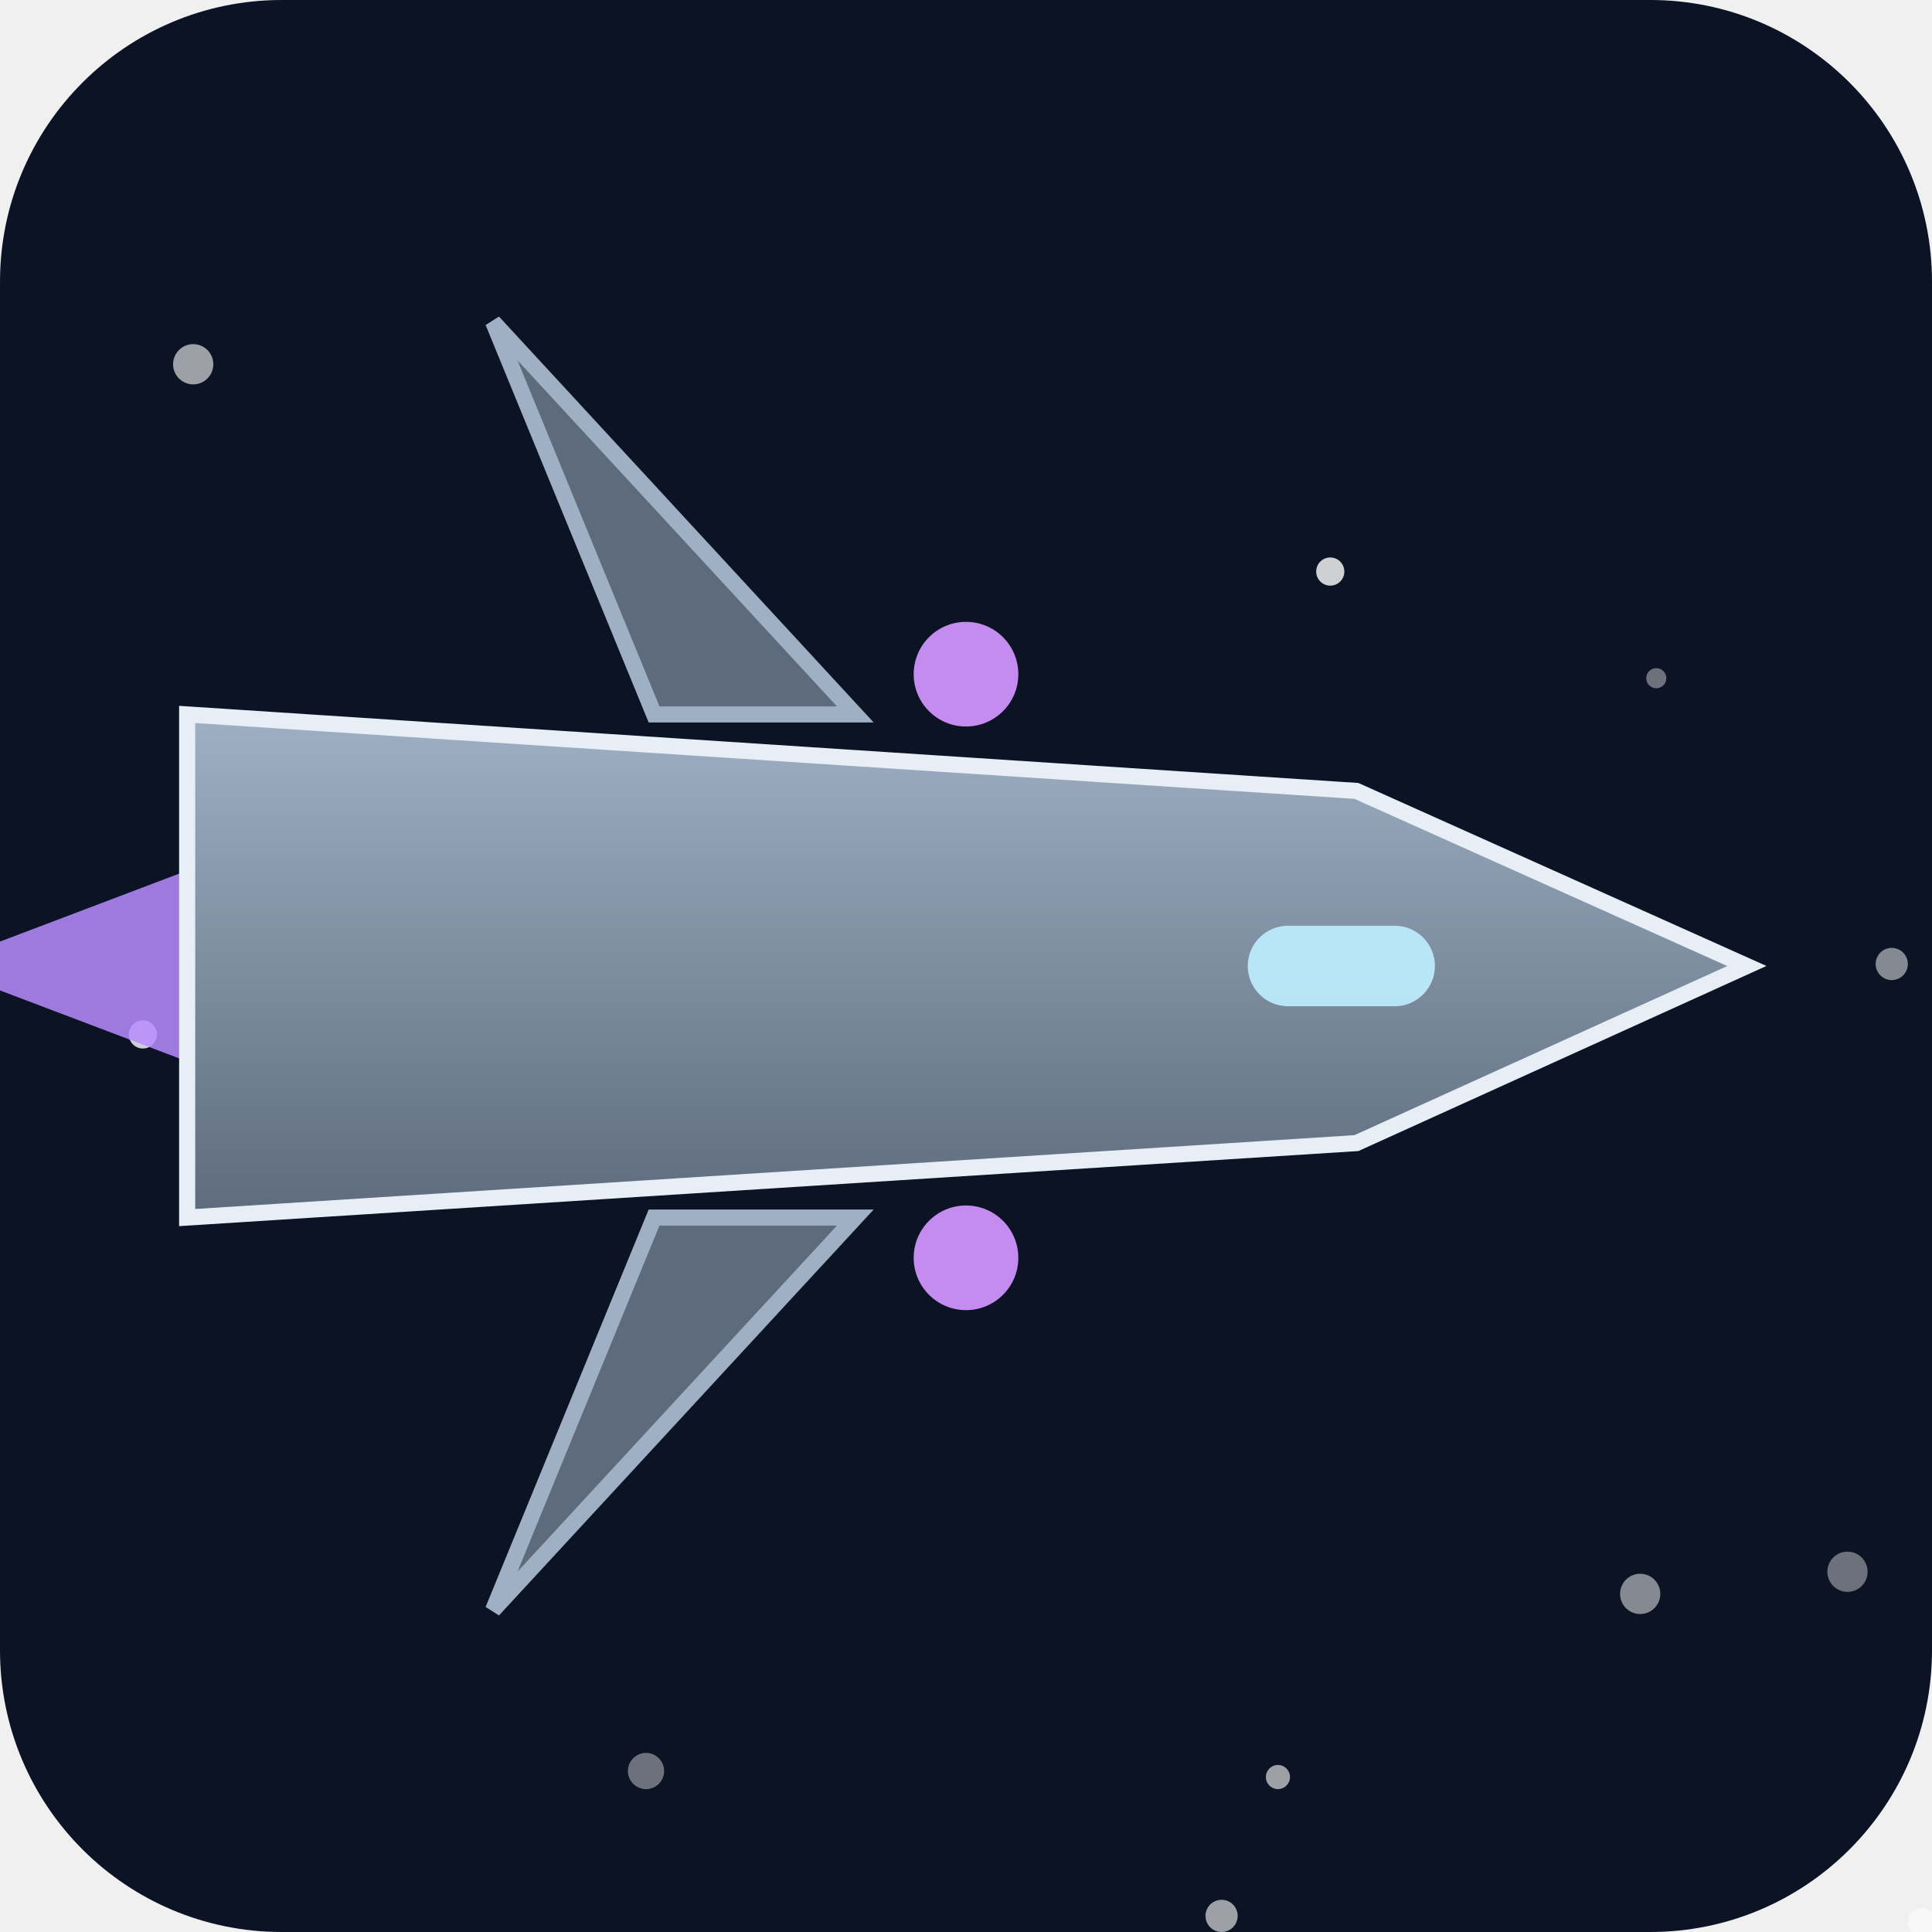
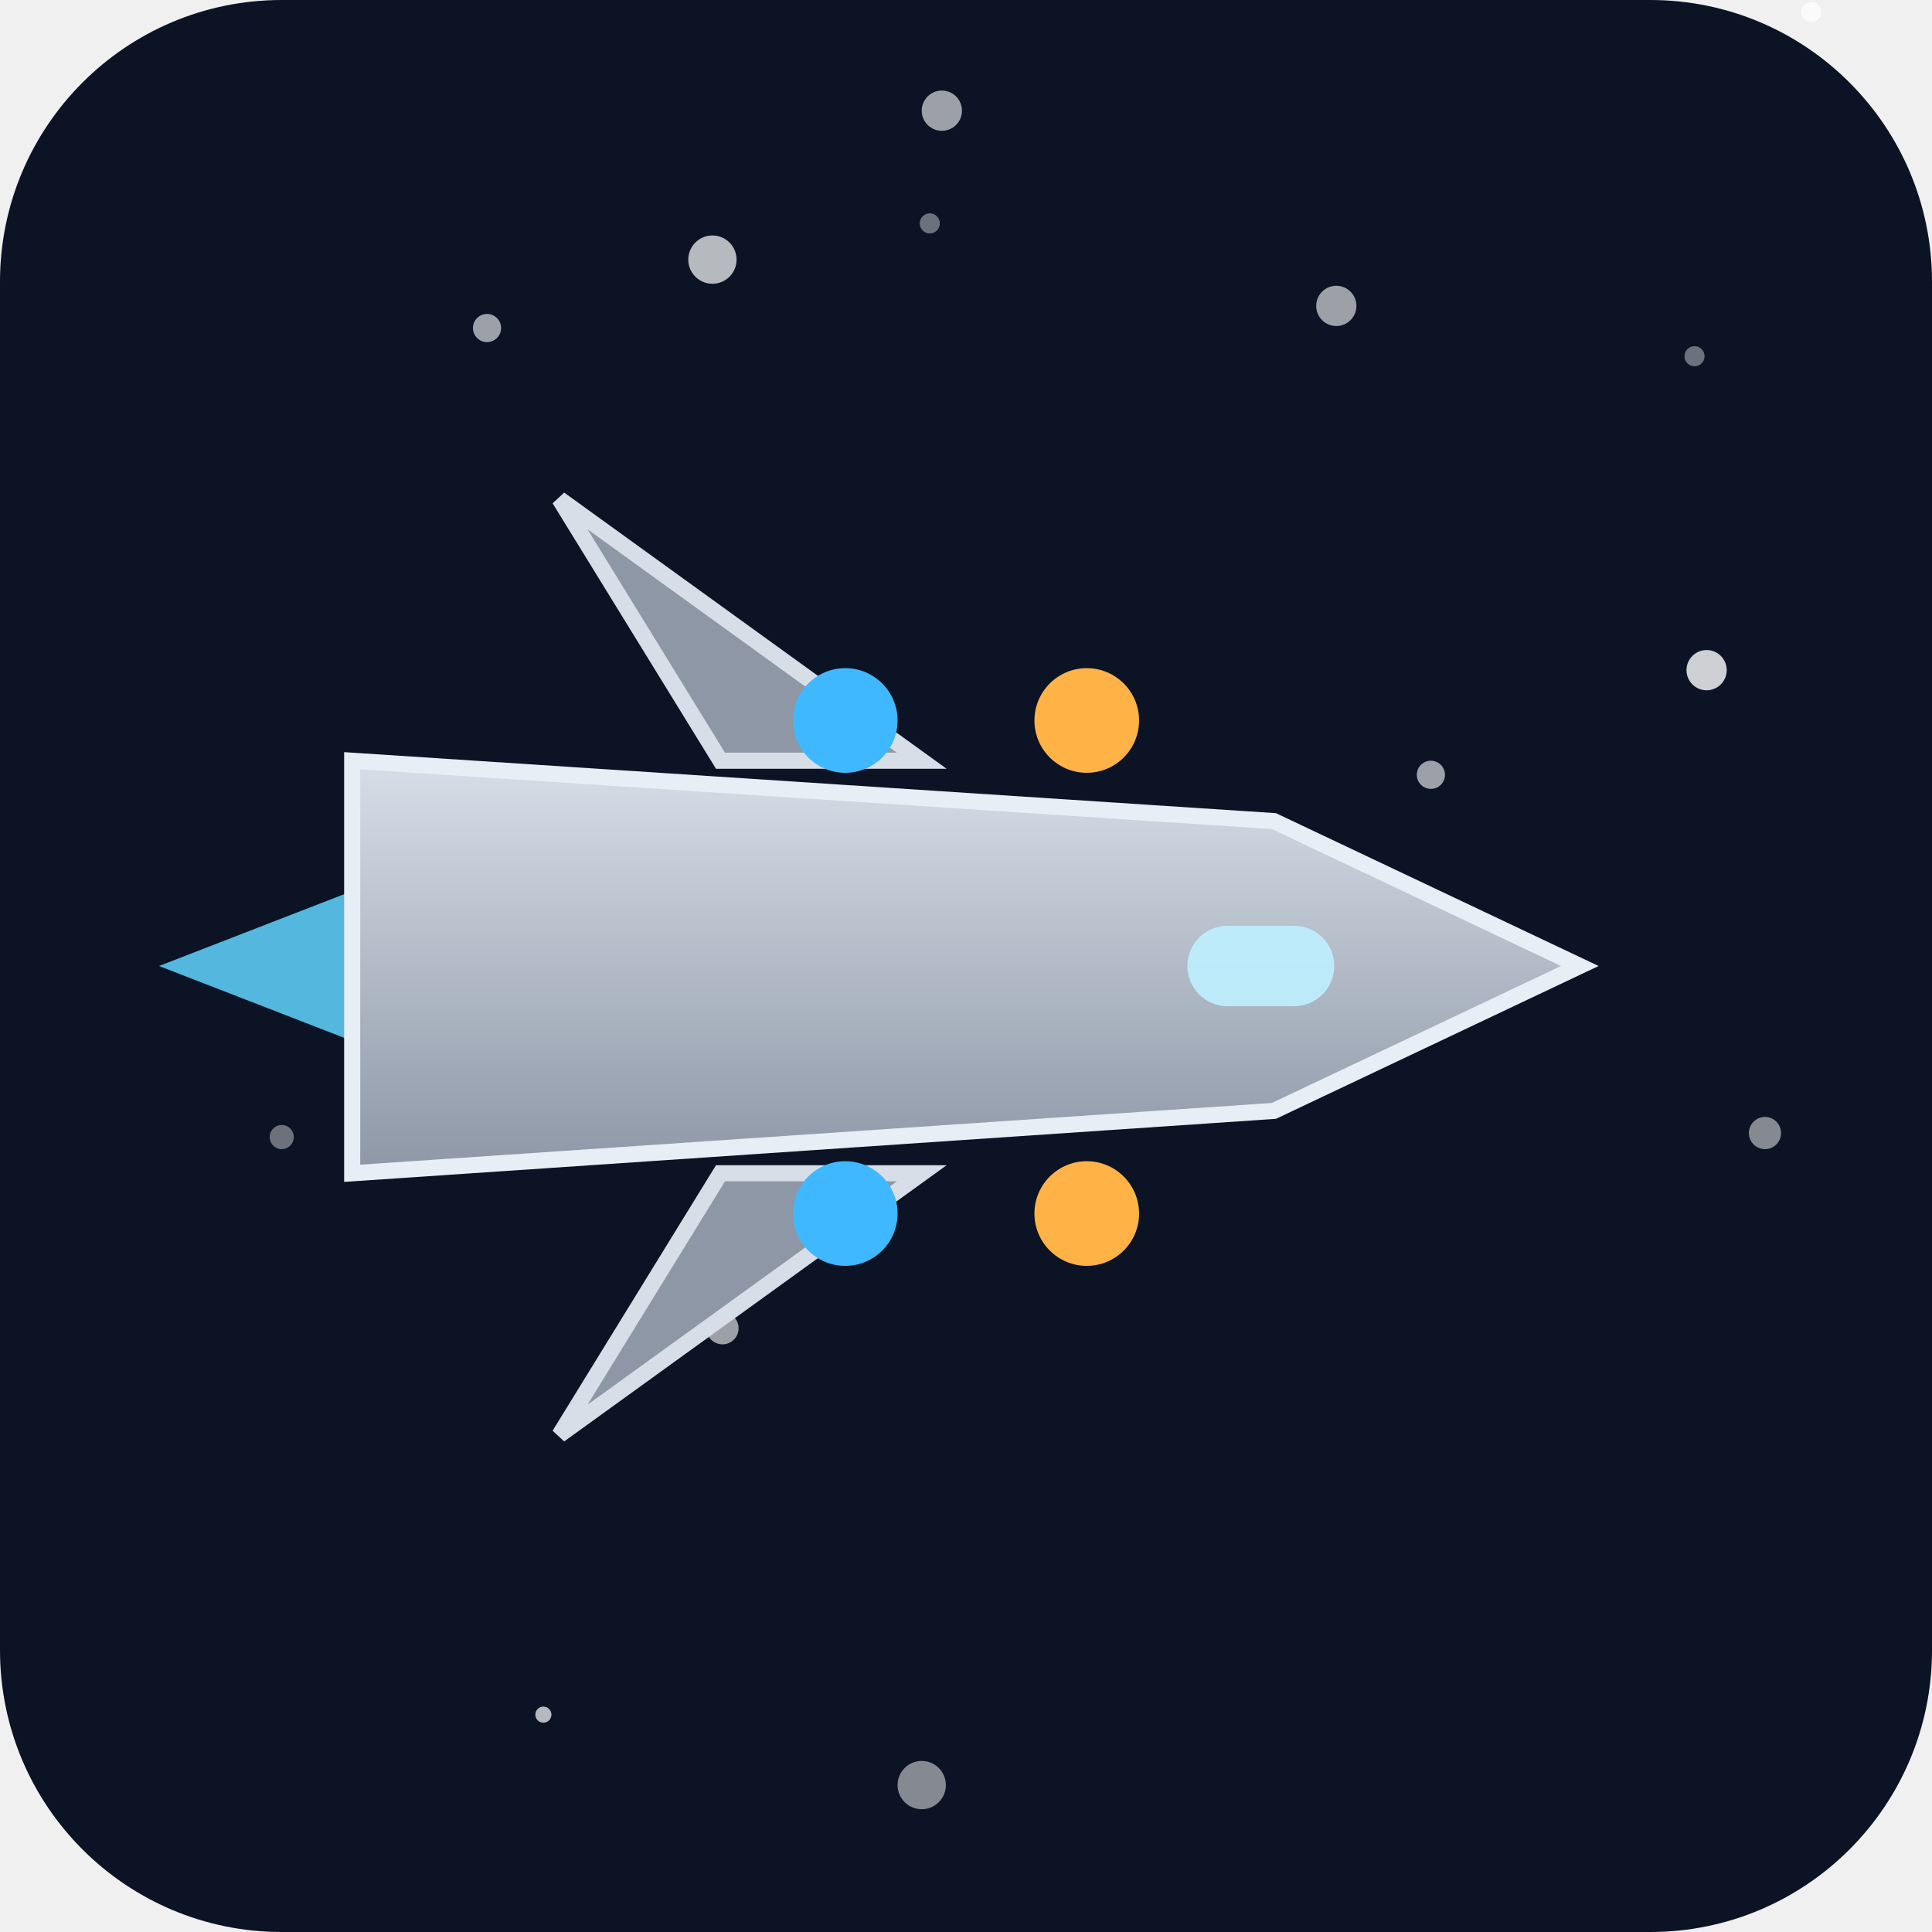
<svg xmlns="http://www.w3.org/2000/svg" width="96" height="96" viewBox="0 0 96 96">
  <defs>
    <linearGradient id="r" x1="0" y1="0" x2="0" y2="1">
-       <stop offset="0" stop-color="#9fb0c4" />
-       <stop offset="1" stop-color="#5d6b7d" />
+       <stop offset="0" stop-color="#d7dee8" />
+       <stop offset="1" stop-color="#8d97a6" />
    </linearGradient>
  </defs>
  <rect width="96" height="96" rx="14" fill="#0b1324" />
-   <circle cx="91.8" cy="78.1" r="1" fill="#fff" opacity="0.4" />
-   <circle cx="60.7" cy="95.2" r="0.8" fill="#fff" opacity="0.6" />
-   <circle cx="95.5" cy="95.5" r="0.7" fill="#fff" opacity="0.5" />
-   <circle cx="66.9" cy="48.8" r="0.8" fill="#fff" opacity="0.5" />
-   <circle cx="58.1" cy="49.9" r="0.7" fill="#fff" opacity="0.3" />
-   <circle cx="9.6" cy="18.1" r="1" fill="#fff" opacity="0.6" />
-   <circle cx="94" cy="47.9" r="0.8" fill="#fff" opacity="0.5" />
-   <circle cx="81.5" cy="79.2" r="1" fill="#fff" opacity="0.5" />
-   <circle cx="77" cy="52.2" r="0.5" fill="#fff" opacity="0.4" />
-   <circle cx="32.1" cy="88" r="0.9" fill="#fff" opacity="0.4" />
-   <circle cx="66.1" cy="28.4" r="0.7" fill="#fff" opacity="0.8" />
-   <circle cx="7.1" cy="51.4" r="0.7" fill="#fff" opacity="0.8" />
-   <circle cx="82.3" cy="33.7" r="0.5" fill="#fff" opacity="0.4" />
-   <circle cx="63.5" cy="88.3" r="0.6" fill="#fff" opacity="0.6" />
-   <path d="M11.3 42.5L-3.2 48L11.3 53.5z" fill="#b78cff" opacity="0.85" />
-   <path d="M32.5 35.5L24.5 16L42.5 35.5zM32.5 60.5L24.5 80L42.5 60.5z" fill="#5d6b7d" stroke="#9fb0c4" stroke-width="0.8" />
-   <path d="M9.3 35.5L67.4 39.3L86.8 48L67.4 56.8L9.3 60.5z" fill="url(#r)" stroke="#e8eef6" stroke-width="0.8" />
-   <rect x="62" y="46" width="9.3" height="4" rx="2" fill="#bfefff" opacity="0.9" />
-   <circle cx="48" cy="33.5" r="2.6" fill="#c58cf0" />
-   <circle cx="48" cy="62.5" r="2.6" fill="#c58cf0" />
+   <circle cx="27" cy="85.2" r="0.4" fill="#fff" opacity="0.7" />
+   <circle cx="46.2" cy="11.1" r="0.5" fill="#fff" opacity="0.4" />
+   <circle cx="46.8" cy="5.5" r="1" fill="#fff" opacity="0.6" />
+   <circle cx="90" cy="0.6" r="0.5" fill="#fff" opacity="0.7" />
+   <circle cx="45.8" cy="88.7" r="1.2" fill="#fff" opacity="0.5" />
+   <circle cx="14" cy="56.5" r="0.6" fill="#fff" opacity="0.4" />
+   <circle cx="35.9" cy="66" r="0.8" fill="#fff" opacity="0.6" />
+   <circle cx="66.4" cy="15.2" r="1" fill="#fff" opacity="0.6" />
+   <circle cx="35.4" cy="12.9" r="1.2" fill="#fff" opacity="0.7" />
+   <circle cx="84.8" cy="33.3" r="1" fill="#fff" opacity="0.8" />
+   <circle cx="71.1" cy="38.5" r="0.7" fill="#fff" opacity="0.6" />
+   <circle cx="84.2" cy="17.7" r="0.5" fill="#fff" opacity="0.4" />
+   <circle cx="87.7" cy="56.3" r="0.8" fill="#fff" opacity="0.5" />
+   <circle cx="24.2" cy="16.3" r="0.7" fill="#fff" opacity="0.6" />
+   <path d="M19.5 43.5L7.9 48L19.5 52.5z" fill="#5fd3ff" opacity="0.85" />
+   <path d="M35.8 37.8L27.8 24.8L45.8 37.8zM35.8 58.3L27.8 71.3L45.8 58.3z" fill="#8d97a6" stroke="#d7dee8" stroke-width="0.8" />
+   <path d="M17.5 37.8L63.3 40.8L78.5 48L63.3 55.2L17.5 58.3z" fill="url(#r)" stroke="#e8eef6" stroke-width="0.8" />
+   <rect x="59" y="46" width="7.3" height="4" rx="2" fill="#bfefff" opacity="0.9" />
+   <circle cx="42" cy="35.8" r="2.6" fill="#3fb8ff" />
+   <circle cx="42" cy="60.3" r="2.6" fill="#3fb8ff" />
+   <circle cx="54" cy="35.8" r="2.6" fill="#ffb347" />
+   <circle cx="54" cy="60.3" r="2.6" fill="#ffb347" />
</svg>
